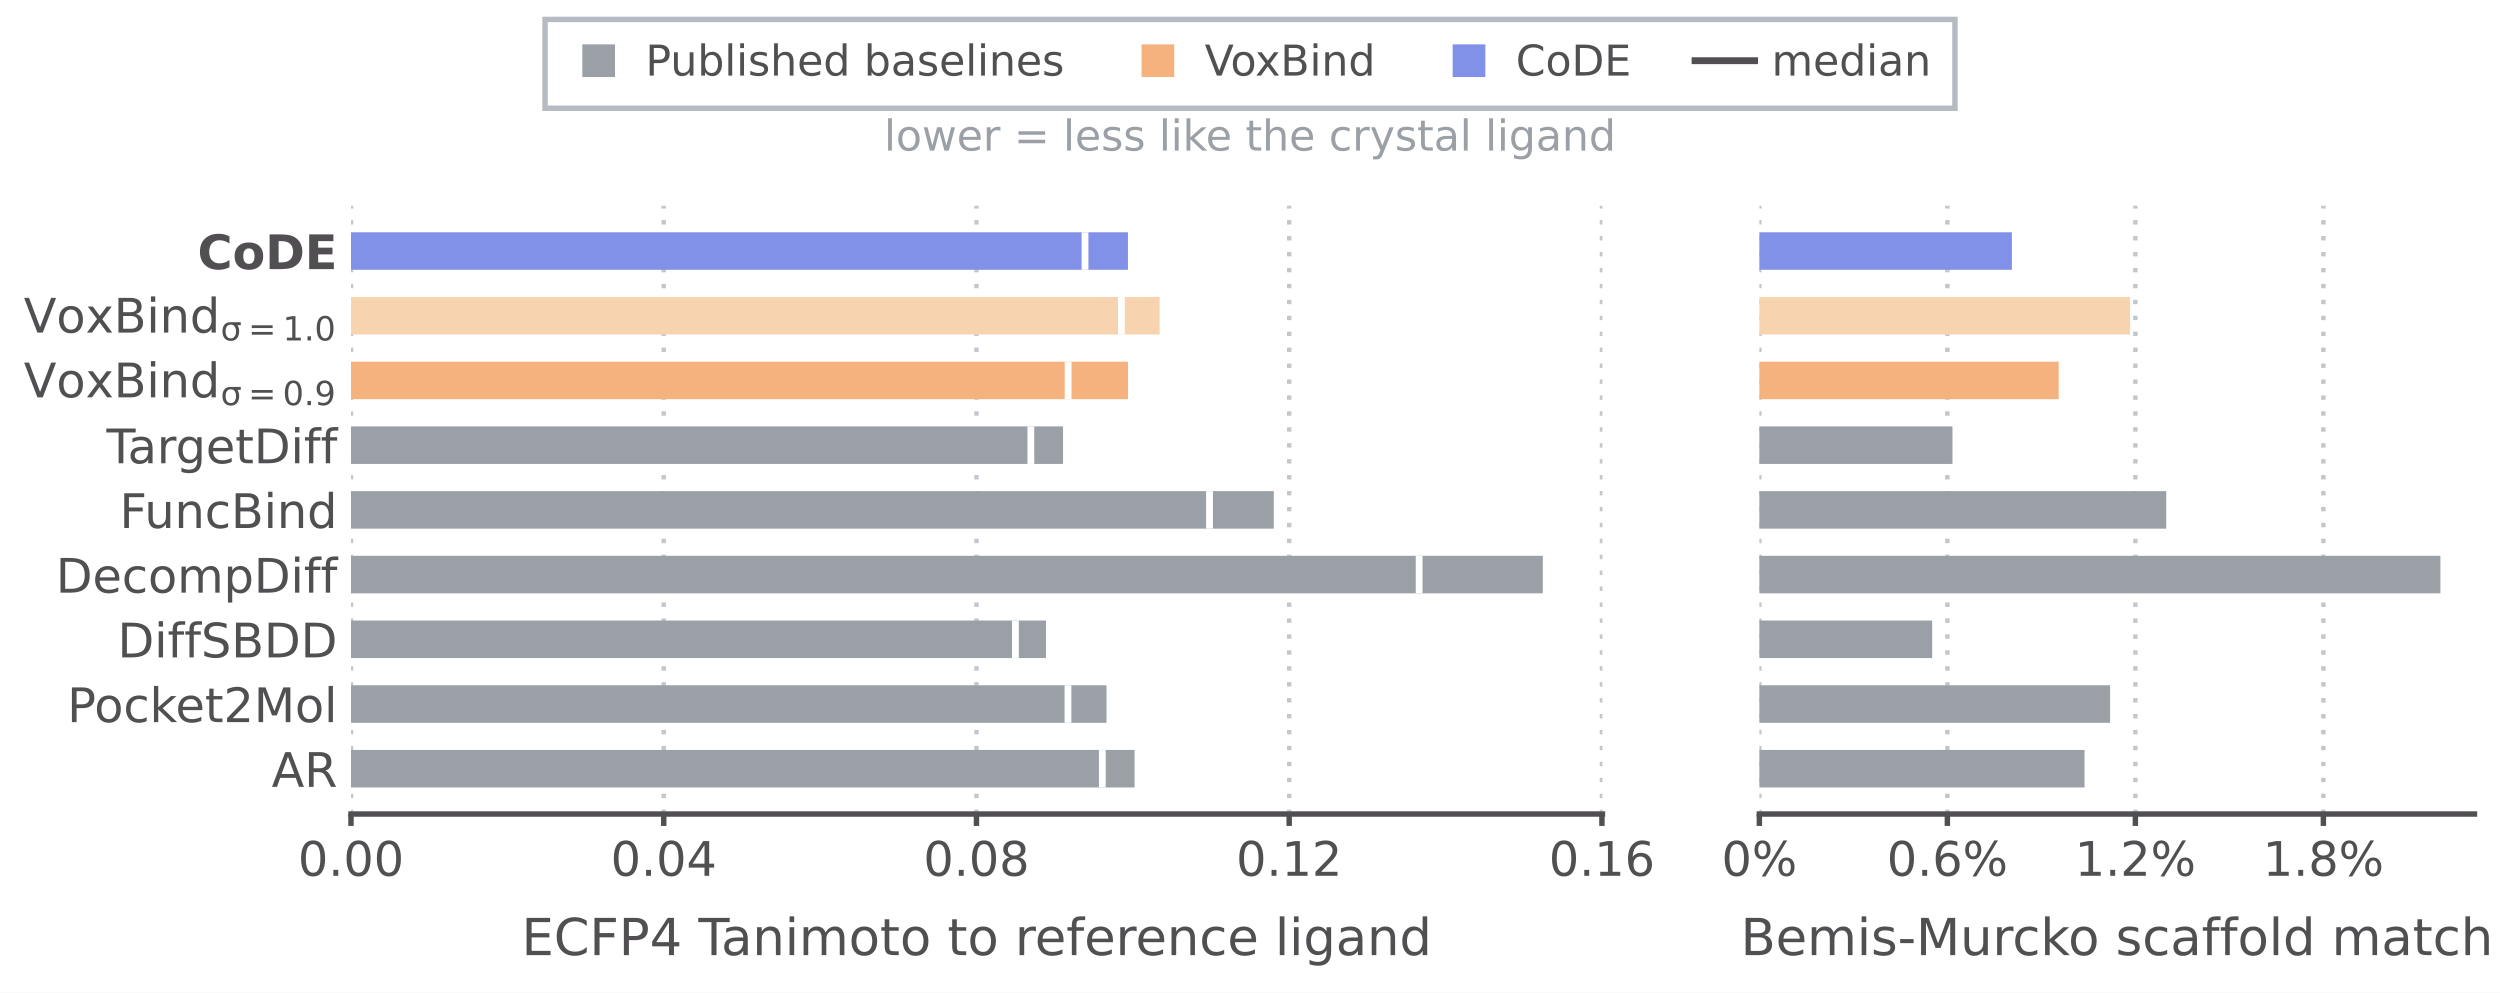
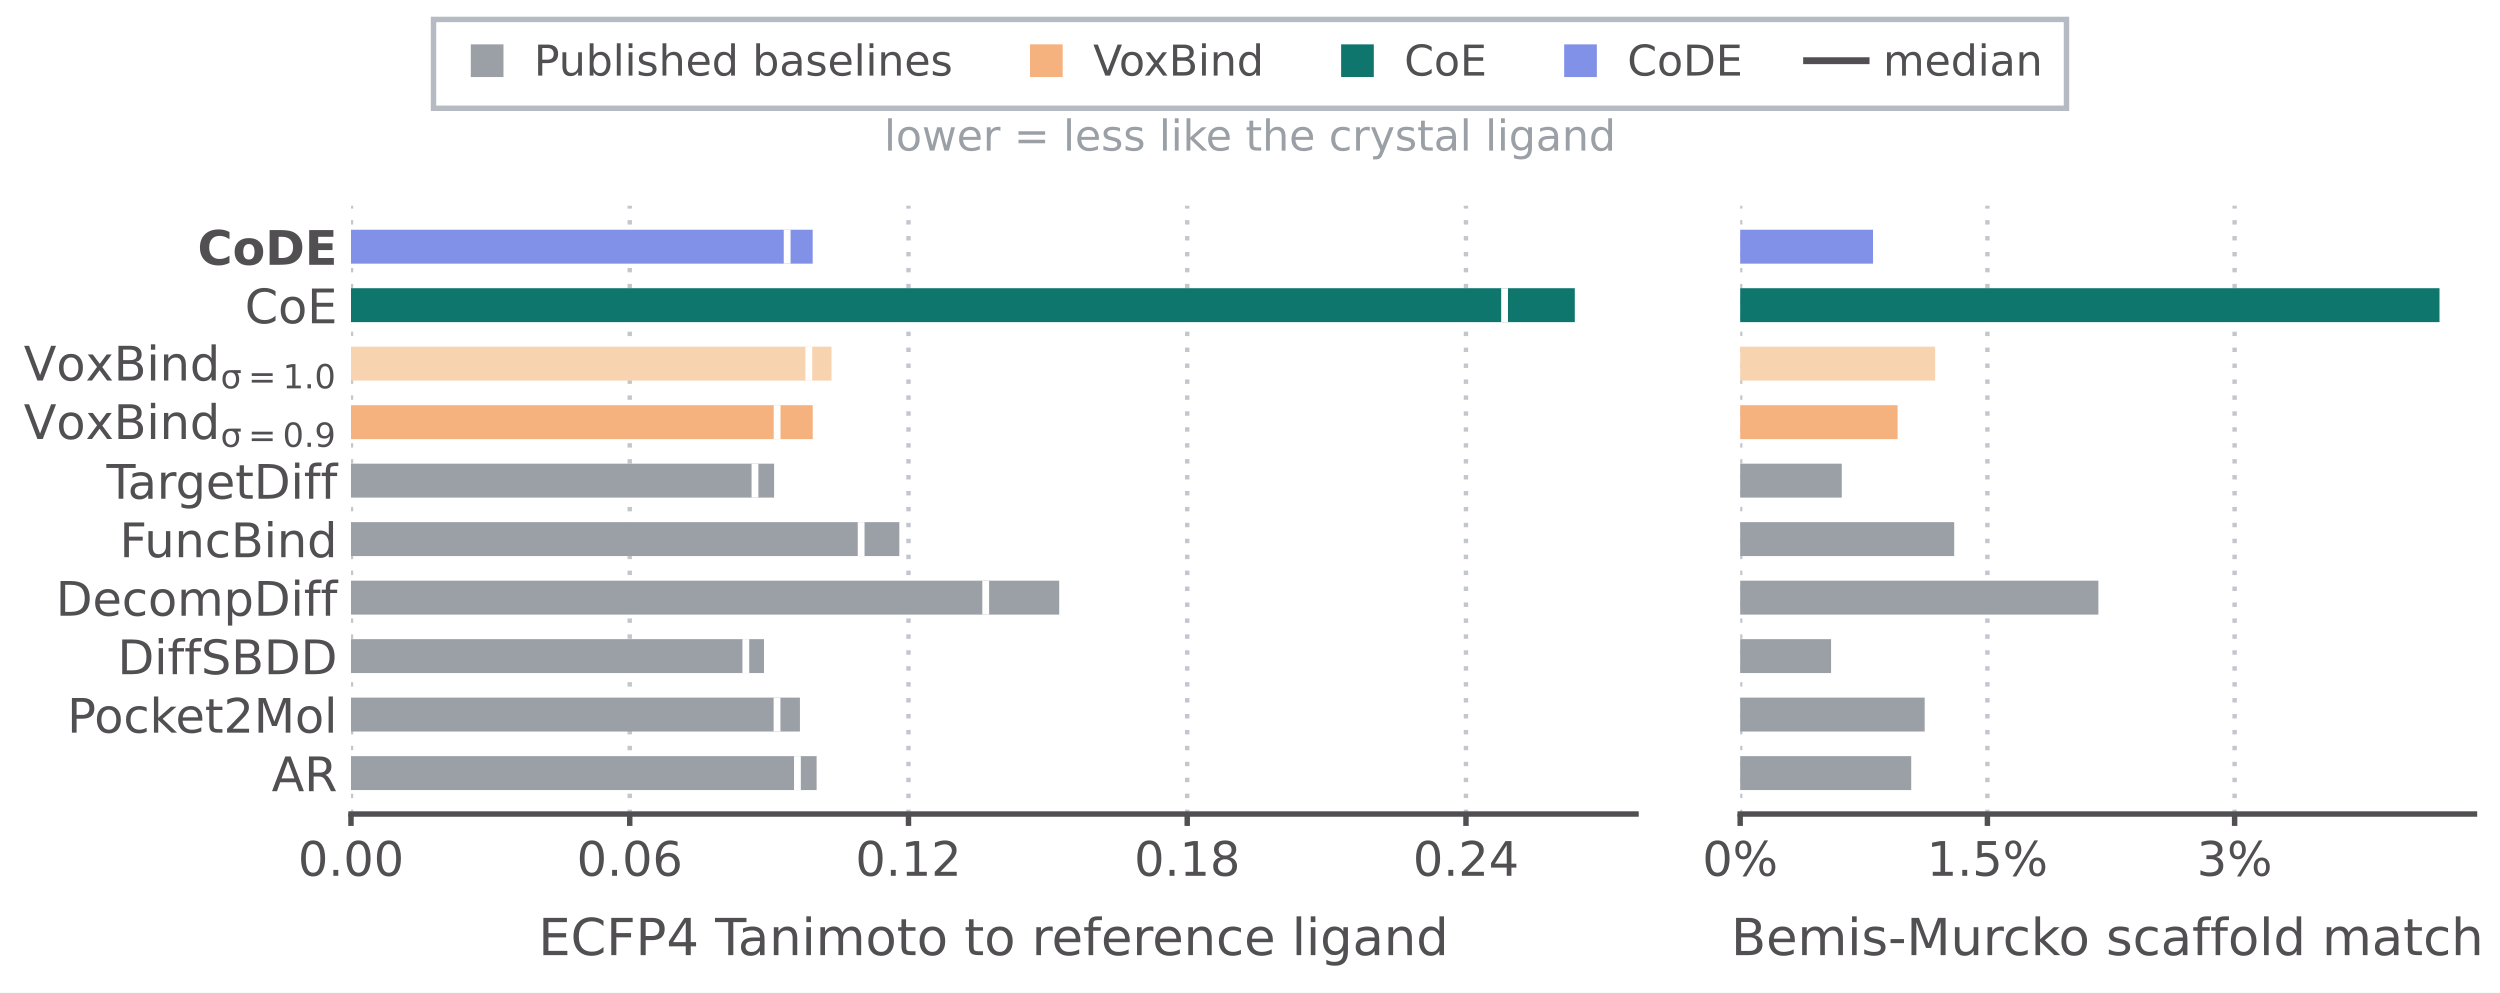
<svg xmlns="http://www.w3.org/2000/svg" xmlns:xlink="http://www.w3.org/1999/xlink" width="734.4pt" height="291.6pt" viewBox="0 0 734.4 291.6" version="1.1">
  <defs>
    <style type="text/css">*{stroke-linejoin: round; stroke-linecap: butt}</style>
  </defs>
  <g id="figure_1">
    <g id="patch_1">
      <path d="M 0 291.6  L 734.4 291.6  L 734.4 0  L 0 0  z " style="fill: #ffffff" />
    </g>
    <g id="axes_1">
      <g id="patch_2">
-         <path d="M 103.108 239.127  L 470.732 239.127  L 470.732 60.436  L 103.108 60.436  z " style="fill: #ffffff" />
+         <path d="M 103.108 239.127  L 480.59 239.127  L 480.59 60.436  L 103.108 60.436  z " style="fill: #ffffff" />
      </g>
      <g id="matplotlib.axis_1">
        <g id="xtick_1">
          <g id="line2d_1">
-             <path d="M 103.108 239.127  L 103.108 60.436  " clip-path="url(#pc99ca5b578)" style="fill: none; stroke-dasharray: 1.3,3.38; stroke-dashoffset: 0; stroke: #c2c6cd; stroke-width: 1.3" />
+             <path d="M 103.108 239.127  L 103.108 60.436  " clip-path="url(#p18d3b8a1fc)" style="fill: none; stroke-dasharray: 1.3,3.38; stroke-dashoffset: 0; stroke: #c2c6cd; stroke-width: 1.3" />
          </g>
          <g id="line2d_2">
            <defs>
-               <path id="m404ed41397" d="M 0 0  L 0 3.5  " style="stroke: #514f52; stroke-width: 1.6" />
+               <path id="m46b74d920b" d="M 0 0  L 0 3.5  " style="stroke: #514f52; stroke-width: 1.6" />
            </defs>
            <g>
-               <use xlink:href="#m404ed41397" x="103.108" y="239.127" style="fill: #514f52; stroke: #514f52; stroke-width: 1.6" />
+               <use xlink:href="#m46b74d920b" x="103.108" y="239.127" style="fill: #514f52; stroke: #514f52; stroke-width: 1.6" />
            </g>
          </g>
          <g id="text_1">
            <text style="font-size: 14px; font-family: 'DejaVu Sans'; text-anchor: middle; fill: #514f52" x="103.108" y="257.265" transform="rotate(-0 103.1083 257.2651)">0.00</text>
          </g>
        </g>
        <g id="xtick_2">
          <g id="line2d_3">
-             <path d="M 194.976 239.127  L 194.976 60.436  " clip-path="url(#pc99ca5b578)" style="fill: none; stroke-dasharray: 1.3,3.38; stroke-dashoffset: 0; stroke: #c2c6cd; stroke-width: 1.3" />
+             <path d="M 184.992 239.127  L 184.992 60.436  " clip-path="url(#p18d3b8a1fc)" style="fill: none; stroke-dasharray: 1.3,3.38; stroke-dashoffset: 0; stroke: #c2c6cd; stroke-width: 1.3" />
          </g>
          <g id="line2d_4">
            <g>
-               <use xlink:href="#m404ed41397" x="194.976" y="239.127" style="fill: #514f52; stroke: #514f52; stroke-width: 1.6" />
+               <use xlink:href="#m46b74d920b" x="184.992" y="239.127" style="fill: #514f52; stroke: #514f52; stroke-width: 1.6" />
            </g>
          </g>
          <g id="text_2">
-             <text style="font-size: 14px; font-family: 'DejaVu Sans'; text-anchor: middle; fill: #514f52" x="194.976" y="257.265" transform="rotate(-0 194.9761 257.2651)">0.04</text>
+             <text style="font-size: 14px; font-family: 'DejaVu Sans'; text-anchor: middle; fill: #514f52" x="184.992" y="257.265" transform="rotate(-0 184.992 257.2651)">0.06</text>
          </g>
        </g>
        <g id="xtick_3">
          <g id="line2d_5">
-             <path d="M 286.844 239.127  L 286.844 60.436  " clip-path="url(#pc99ca5b578)" style="fill: none; stroke-dasharray: 1.3,3.38; stroke-dashoffset: 0; stroke: #c2c6cd; stroke-width: 1.3" />
+             <path d="M 266.876 239.127  L 266.876 60.436  " clip-path="url(#p18d3b8a1fc)" style="fill: none; stroke-dasharray: 1.3,3.38; stroke-dashoffset: 0; stroke: #c2c6cd; stroke-width: 1.3" />
          </g>
          <g id="line2d_6">
            <g>
-               <use xlink:href="#m404ed41397" x="286.844" y="239.127" style="fill: #514f52; stroke: #514f52; stroke-width: 1.6" />
+               <use xlink:href="#m46b74d920b" x="266.876" y="239.127" style="fill: #514f52; stroke: #514f52; stroke-width: 1.6" />
            </g>
          </g>
          <g id="text_3">
-             <text style="font-size: 14px; font-family: 'DejaVu Sans'; text-anchor: middle; fill: #514f52" x="286.844" y="257.265" transform="rotate(-0 286.8439 257.2651)">0.08</text>
+             <text style="font-size: 14px; font-family: 'DejaVu Sans'; text-anchor: middle; fill: #514f52" x="266.876" y="257.265" transform="rotate(-0 266.8756 257.2651)">0.12</text>
          </g>
        </g>
        <g id="xtick_4">
          <g id="line2d_7">
-             <path d="M 378.712 239.127  L 378.712 60.436  " clip-path="url(#pc99ca5b578)" style="fill: none; stroke-dasharray: 1.3,3.38; stroke-dashoffset: 0; stroke: #c2c6cd; stroke-width: 1.3" />
+             <path d="M 348.759 239.127  L 348.759 60.436  " clip-path="url(#p18d3b8a1fc)" style="fill: none; stroke-dasharray: 1.3,3.38; stroke-dashoffset: 0; stroke: #c2c6cd; stroke-width: 1.3" />
          </g>
          <g id="line2d_8">
            <g>
-               <use xlink:href="#m404ed41397" x="378.712" y="239.127" style="fill: #514f52; stroke: #514f52; stroke-width: 1.6" />
+               <use xlink:href="#m46b74d920b" x="348.759" y="239.127" style="fill: #514f52; stroke: #514f52; stroke-width: 1.6" />
            </g>
          </g>
          <g id="text_4">
-             <text style="font-size: 14px; font-family: 'DejaVu Sans'; text-anchor: middle; fill: #514f52" x="378.712" y="257.265" transform="rotate(-0 378.7117 257.2651)">0.12</text>
+             <text style="font-size: 14px; font-family: 'DejaVu Sans'; text-anchor: middle; fill: #514f52" x="348.759" y="257.265" transform="rotate(-0 348.7593 257.2651)">0.18</text>
          </g>
        </g>
        <g id="xtick_5">
          <g id="line2d_9">
-             <path d="M 470.579 239.127  L 470.579 60.436  " clip-path="url(#pc99ca5b578)" style="fill: none; stroke-dasharray: 1.3,3.38; stroke-dashoffset: 0; stroke: #c2c6cd; stroke-width: 1.3" />
+             <path d="M 430.643 239.127  L 430.643 60.436  " clip-path="url(#p18d3b8a1fc)" style="fill: none; stroke-dasharray: 1.3,3.38; stroke-dashoffset: 0; stroke: #c2c6cd; stroke-width: 1.3" />
          </g>
          <g id="line2d_10">
            <g>
-               <use xlink:href="#m404ed41397" x="470.579" y="239.127" style="fill: #514f52; stroke: #514f52; stroke-width: 1.6" />
+               <use xlink:href="#m46b74d920b" x="430.643" y="239.127" style="fill: #514f52; stroke: #514f52; stroke-width: 1.6" />
            </g>
          </g>
          <g id="text_5">
-             <text style="font-size: 14px; font-family: 'DejaVu Sans'; text-anchor: middle; fill: #514f52" x="470.579" y="257.265" transform="rotate(-0 470.5795 257.2651)">0.16</text>
+             <text style="font-size: 14px; font-family: 'DejaVu Sans'; text-anchor: middle; fill: #514f52" x="430.643" y="257.265" transform="rotate(-0 430.643 257.2651)">0.24</text>
          </g>
        </g>
        <g id="text_6">
-           <text style="font-size: 15px; font-family: 'DejaVu Sans'; text-anchor: middle; fill: #514f52" x="286.92" y="280.574" transform="rotate(-0 286.92 280.5743)">ECFP4 Tanimoto to reference ligand</text>
+           <text style="font-size: 15px; font-family: 'DejaVu Sans'; text-anchor: middle; fill: #514f52" x="291.849" y="280.574" transform="rotate(-0 291.8489 280.5743)">ECFP4 Tanimoto to reference ligand</text>
        </g>
      </g>
      <g id="matplotlib.axis_2">
        <g id="ytick_1">
          <g id="line2d_11" />
          <g id="text_7">
-             <text style="font-size: 14px; font-family: 'DejaVu Sans'; text-anchor: end; fill: #514f52" x="99.108" y="231.139" transform="rotate(-0 99.1083 231.1394)">AR</text>
+             <text style="font-size: 14px; font-family: 'DejaVu Sans'; text-anchor: end; fill: #514f52" x="99.108" y="232.419" transform="rotate(-0 99.1083 232.4189)">AR</text>
          </g>
        </g>
        <g id="ytick_2">
          <g id="line2d_12" />
          <g id="text_8">
-             <text style="font-size: 14px; font-family: 'DejaVu Sans'; text-anchor: end; fill: #514f52" x="99.108" y="212.13" transform="rotate(-0 99.1083 212.1296)">Pocket2Mol</text>
+             <text style="font-size: 14px; font-family: 'DejaVu Sans'; text-anchor: end; fill: #514f52" x="99.108" y="215.237" transform="rotate(-0 99.1083 215.237)">Pocket2Mol</text>
          </g>
        </g>
        <g id="ytick_3">
          <g id="line2d_13" />
          <g id="text_9">
-             <text style="font-size: 14px; font-family: 'DejaVu Sans'; text-anchor: end; fill: #514f52" x="99.108" y="193.12" transform="rotate(-0 99.1083 193.1199)">DiffSBDD</text>
+             <text style="font-size: 14px; font-family: 'DejaVu Sans'; text-anchor: end; fill: #514f52" x="99.108" y="198.055" transform="rotate(-0 99.1083 198.0551)">DiffSBDD</text>
          </g>
        </g>
        <g id="ytick_4">
          <g id="line2d_14" />
          <g id="text_10">
-             <text style="font-size: 14px; font-family: 'DejaVu Sans'; text-anchor: end; fill: #514f52" x="99.108" y="174.11" transform="rotate(-0 99.1083 174.1101)">DecompDiff</text>
+             <text style="font-size: 14px; font-family: 'DejaVu Sans'; text-anchor: end; fill: #514f52" x="99.108" y="180.873" transform="rotate(-0 99.1083 180.8732)">DecompDiff</text>
          </g>
        </g>
        <g id="ytick_5">
          <g id="line2d_15" />
          <g id="text_11">
-             <text style="font-size: 14px; font-family: 'DejaVu Sans'; text-anchor: end; fill: #514f52" x="99.108" y="155.1" transform="rotate(-0 99.1083 155.1004)">FuncBind</text>
+             <text style="font-size: 14px; font-family: 'DejaVu Sans'; text-anchor: end; fill: #514f52" x="99.108" y="163.691" transform="rotate(-0 99.1083 163.6913)">FuncBind</text>
          </g>
        </g>
        <g id="ytick_6">
          <g id="line2d_16" />
          <g id="text_12">
-             <text style="font-size: 14px; font-family: 'DejaVu Sans'; text-anchor: end; fill: #514f52" x="99.108" y="136.091" transform="rotate(-0 99.1083 136.0906)">TargetDiff</text>
+             <text style="font-size: 14px; font-family: 'DejaVu Sans'; text-anchor: end; fill: #514f52" x="99.108" y="146.509" transform="rotate(-0 99.1083 146.5094)">TargetDiff</text>
          </g>
        </g>
        <g id="ytick_7">
          <g id="line2d_17" />
          <g id="text_13">
-             <g style="fill: #514f52" transform="translate(6.988298 117.0809)">
+             <g style="fill: #514f52" transform="translate(6.988298 129.3275)">
              <text>
                <tspan x="0" y="-0.359" style="font-size: 14px; font-family: 'DejaVu Sans'; fill: #514f52">V</tspan>
                <tspan x="9.577" y="-0.359" style="font-size: 14px; font-family: 'DejaVu Sans'; fill: #514f52">o</tspan>
                <tspan x="18.143" y="-0.359" style="font-size: 14px; font-family: 'DejaVu Sans'; fill: #514f52">x</tspan>
                <tspan x="26.428" y="-0.359" style="font-size: 14px; font-family: 'DejaVu Sans'; fill: #514f52">B</tspan>
                <tspan x="36.032" y="-0.359" style="font-size: 14px; font-family: 'DejaVu Sans'; fill: #514f52">i</tspan>
                <tspan x="39.922" y="-0.359" style="font-size: 14px; font-family: 'DejaVu Sans'; fill: #514f52">n</tspan>
                <tspan x="48.795" y="-0.359" style="font-size: 14px; font-family: 'DejaVu Sans'; fill: #514f52">d</tspan>
                <tspan x="57.816" y="1.938" style="font-size: 9.8px; font-family: 'DejaVu Sans'; fill: #514f52">σ</tspan>
                <tspan x="65.936" y="1.938" style="font-size: 9.8px; font-family: 'DejaVu Sans'; fill: #514f52">=</tspan>
                <tspan x="76.057" y="1.938" style="font-size: 9.8px; font-family: 'DejaVu Sans'; fill: #514f52">0</tspan>
                <tspan x="82.292" y="1.938" style="font-size: 9.8px; font-family: 'DejaVu Sans'; fill: #514f52">.</tspan>
                <tspan x="85.407" y="1.938" style="font-size: 9.8px; font-family: 'DejaVu Sans'; fill: #514f52">9</tspan>
              </text>
            </g>
          </g>
        </g>
        <g id="ytick_8">
          <g id="line2d_18" />
          <g id="text_14">
-             <g style="fill: #514f52" transform="translate(6.988298 98.07112)">
+             <g style="fill: #514f52" transform="translate(6.988298 112.1456)">
              <text>
                <tspan x="0" y="-0.359" style="font-size: 14px; font-family: 'DejaVu Sans'; fill: #514f52">V</tspan>
                <tspan x="9.577" y="-0.359" style="font-size: 14px; font-family: 'DejaVu Sans'; fill: #514f52">o</tspan>
                <tspan x="18.143" y="-0.359" style="font-size: 14px; font-family: 'DejaVu Sans'; fill: #514f52">x</tspan>
                <tspan x="26.428" y="-0.359" style="font-size: 14px; font-family: 'DejaVu Sans'; fill: #514f52">B</tspan>
                <tspan x="36.032" y="-0.359" style="font-size: 14px; font-family: 'DejaVu Sans'; fill: #514f52">i</tspan>
                <tspan x="39.922" y="-0.359" style="font-size: 14px; font-family: 'DejaVu Sans'; fill: #514f52">n</tspan>
                <tspan x="48.795" y="-0.359" style="font-size: 14px; font-family: 'DejaVu Sans'; fill: #514f52">d</tspan>
                <tspan x="57.816" y="1.938" style="font-size: 9.8px; font-family: 'DejaVu Sans'; fill: #514f52">σ</tspan>
                <tspan x="65.936" y="1.938" style="font-size: 9.8px; font-family: 'DejaVu Sans'; fill: #514f52">=</tspan>
                <tspan x="76.057" y="1.938" style="font-size: 9.8px; font-family: 'DejaVu Sans'; fill: #514f52">1</tspan>
                <tspan x="82.292" y="1.938" style="font-size: 9.8px; font-family: 'DejaVu Sans'; fill: #514f52">.</tspan>
                <tspan x="85.407" y="1.938" style="font-size: 9.8px; font-family: 'DejaVu Sans'; fill: #514f52">0</tspan>
              </text>
            </g>
          </g>
        </g>
        <g id="ytick_9">
          <g id="line2d_19" />
          <g id="text_15">
-             <text style="font-weight: 700; font-size: 14px; font-family: 'DejaVu Sans'; text-anchor: end; fill: #514f52" x="99.108" y="79.061" transform="rotate(-0 99.1083 79.06137)">CoDE</text>
+             <text style="font-size: 14px; font-family: 'DejaVu Sans'; text-anchor: end; fill: #514f52" x="99.108" y="94.964" transform="rotate(-0 99.1083 94.96375)">CoE</text>
+           </g>
+         </g>
+         <g id="ytick_10">
+           <g id="line2d_20" />
+           <g id="text_16">
+             <text style="font-weight: 700; font-size: 14px; font-family: 'DejaVu Sans'; text-anchor: end; fill: #514f52" x="99.108" y="77.782" transform="rotate(-0 99.1083 77.78186)">CoDE</text>
          </g>
        </g>
      </g>
      <g id="patch_3">
-         <path d="M 103.108 231.333  L 333.295 231.333  L 333.295 220.308  L 103.108 220.308  z " clip-path="url(#pc99ca5b578)" style="fill: #9aa0a6" />
+         <path d="M 103.108 232.083  L 239.889 232.083  L 239.889 222.117  L 103.108 222.117  z " clip-path="url(#p18d3b8a1fc)" style="fill: #9aa0a6" />
      </g>
      <g id="patch_4">
-         <path d="M 103.108 212.324  L 325.042 212.324  L 325.042 201.298  L 103.108 201.298  z " clip-path="url(#pc99ca5b578)" style="fill: #9aa0a6" />
+         <path d="M 103.108 214.901  L 234.985 214.901  L 234.985 204.935  L 103.108 204.935  z " clip-path="url(#p18d3b8a1fc)" style="fill: #9aa0a6" />
      </g>
      <g id="patch_5">
-         <path d="M 103.108 193.314  L 307.269 193.314  L 307.269 182.288  L 103.108 182.288  z " clip-path="url(#pc99ca5b578)" style="fill: #9aa0a6" />
+         <path d="M 103.108 197.719  L 224.423 197.719  L 224.423 187.753  L 103.108 187.753  z " clip-path="url(#p18d3b8a1fc)" style="fill: #9aa0a6" />
      </g>
      <g id="patch_6">
-         <path d="M 103.108 174.304  L 453.226 174.304  L 453.226 163.278  L 103.108 163.278  z " clip-path="url(#pc99ca5b578)" style="fill: #9aa0a6" />
+         <path d="M 103.108 180.537  L 311.153 180.537  L 311.153 170.572  L 103.108 170.572  z " clip-path="url(#p18d3b8a1fc)" style="fill: #9aa0a6" />
      </g>
      <g id="patch_7">
-         <path d="M 103.108 155.294  L 374.188 155.294  L 374.188 144.269  L 103.108 144.269  z " clip-path="url(#pc99ca5b578)" style="fill: #9aa0a6" />
+         <path d="M 103.108 163.355  L 264.188 163.355  L 264.188 153.39  L 103.108 153.39  z " clip-path="url(#p18d3b8a1fc)" style="fill: #9aa0a6" />
      </g>
      <g id="patch_8">
-         <path d="M 103.108 136.285  L 312.279 136.285  L 312.279 125.259  L 103.108 125.259  z " clip-path="url(#pc99ca5b578)" style="fill: #9aa0a6" />
+         <path d="M 103.108 146.173  L 227.401 146.173  L 227.401 136.208  L 103.108 136.208  z " clip-path="url(#p18d3b8a1fc)" style="fill: #9aa0a6" />
      </g>
      <g id="patch_9">
-         <path d="M 103.108 117.275  L 331.371 117.275  L 331.371 106.249  L 103.108 106.249  z " clip-path="url(#pc99ca5b578)" style="fill: #f5b27e" />
+         <path d="M 103.108 128.991  L 238.745 128.991  L 238.745 119.026  L 103.108 119.026  z " clip-path="url(#p18d3b8a1fc)" style="fill: #f5b27e" />
      </g>
      <g id="patch_10">
-         <path d="M 103.108 98.265  L 340.654 98.265  L 340.654 87.239  L 103.108 87.239  z " clip-path="url(#pc99ca5b578)" style="fill: #f8d3b0" />
+         <path d="M 103.108 111.809  L 244.261 111.809  L 244.261 101.844  L 103.108 101.844  z " clip-path="url(#p18d3b8a1fc)" style="fill: #f8d3b0" />
      </g>
      <g id="patch_11">
-         <path d="M 103.108 79.255  L 331.352 79.255  L 331.352 68.23  L 103.108 68.23  z " clip-path="url(#pc99ca5b578)" style="fill: #8291e8" />
+         <path d="M 103.108 94.628  L 462.614 94.628  L 462.614 84.662  L 103.108 84.662  z " clip-path="url(#p18d3b8a1fc)" style="fill: #0f766e" />
      </g>
      <g id="patch_12">
-         <path d="M 103.108 239.127  L 470.732 239.127  " style="fill: none; stroke: #514f52; stroke-width: 1.6; stroke-linejoin: miter; stroke-linecap: square" />
-       </g>
-       <g id="line2d_20">
-         <path d="M 323.813 231.333  L 323.813 220.308  " clip-path="url(#pc99ca5b578)" style="fill: none; stroke: #ffffff; stroke-width: 2" />
+         <path d="M 103.108 77.446  L 238.734 77.446  L 238.734 67.48  L 103.108 67.48  z " clip-path="url(#p18d3b8a1fc)" style="fill: #8291e8" />
+       </g>
+       <g id="patch_13">
+         <path d="M 103.108 239.127  L 480.59 239.127  " style="fill: none; stroke: #514f52; stroke-width: 1.6; stroke-linejoin: miter; stroke-linecap: square" />
      </g>
      <g id="line2d_21">
-         <path d="M 313.721 212.324  L 313.721 201.298  " clip-path="url(#pc99ca5b578)" style="fill: none; stroke: #ffffff; stroke-width: 2" />
+         <path d="M 234.254 232.083  L 234.254 222.117  " clip-path="url(#p18d3b8a1fc)" style="fill: none; stroke: #ffffff; stroke-width: 2" />
      </g>
      <g id="line2d_22">
-         <path d="M 298.295 193.314  L 298.295 182.288  " clip-path="url(#pc99ca5b578)" style="fill: none; stroke: #ffffff; stroke-width: 2" />
+         <path d="M 228.258 214.901  L 228.258 204.935  " clip-path="url(#p18d3b8a1fc)" style="fill: none; stroke: #ffffff; stroke-width: 2" />
      </g>
      <g id="line2d_23">
-         <path d="M 416.889 174.304  L 416.889 163.278  " clip-path="url(#pc99ca5b578)" style="fill: none; stroke: #ffffff; stroke-width: 2" />
+         <path d="M 219.091 197.719  L 219.091 187.753  " clip-path="url(#p18d3b8a1fc)" style="fill: none; stroke: #ffffff; stroke-width: 2" />
      </g>
      <g id="line2d_24">
-         <path d="M 355.312 155.294  L 355.312 144.269  " clip-path="url(#pc99ca5b578)" style="fill: none; stroke: #ffffff; stroke-width: 2" />
+         <path d="M 289.561 180.537  L 289.561 170.572  " clip-path="url(#p18d3b8a1fc)" style="fill: none; stroke: #ffffff; stroke-width: 2" />
      </g>
      <g id="line2d_25">
-         <path d="M 302.823 136.285  L 302.823 125.259  " clip-path="url(#pc99ca5b578)" style="fill: none; stroke: #ffffff; stroke-width: 2" />
+         <path d="M 252.971 163.355  L 252.971 153.39  " clip-path="url(#p18d3b8a1fc)" style="fill: none; stroke: #ffffff; stroke-width: 2" />
      </g>
      <g id="line2d_26">
-         <path d="M 313.769 117.275  L 313.769 106.249  " clip-path="url(#pc99ca5b578)" style="fill: none; stroke: #ffffff; stroke-width: 2" />
+         <path d="M 221.782 146.173  L 221.782 136.208  " clip-path="url(#p18d3b8a1fc)" style="fill: none; stroke: #ffffff; stroke-width: 2" />
      </g>
      <g id="line2d_27">
-         <path d="M 329.428 98.265  L 329.428 87.239  " clip-path="url(#pc99ca5b578)" style="fill: none; stroke: #ffffff; stroke-width: 2" />
+         <path d="M 228.286 128.991  L 228.286 119.026  " clip-path="url(#p18d3b8a1fc)" style="fill: none; stroke: #ffffff; stroke-width: 2" />
      </g>
      <g id="line2d_28">
-         <path d="M 318.734 79.255  L 318.734 68.23  " clip-path="url(#pc99ca5b578)" style="fill: none; stroke: #ffffff; stroke-width: 2" />
+         <path d="M 237.591 111.809  L 237.591 101.844  " clip-path="url(#p18d3b8a1fc)" style="fill: none; stroke: #ffffff; stroke-width: 2" />
+       </g>
+       <g id="line2d_29">
+         <path d="M 441.987 94.628  L 441.987 84.662  " clip-path="url(#p18d3b8a1fc)" style="fill: none; stroke: #ffffff; stroke-width: 2" />
+       </g>
+       <g id="line2d_30">
+         <path d="M 231.236 77.446  L 231.236 67.48  " clip-path="url(#p18d3b8a1fc)" style="fill: none; stroke: #ffffff; stroke-width: 2" />
      </g>
    </g>
    <g id="axes_2">
-       <g id="patch_13">
-         <path d="M 516.829 239.127  L 726.9 239.127  L 726.9 60.436  L 516.829 60.436  z " style="fill: #ffffff" />
+       <g id="patch_14">
+         <path d="M 511.196 239.127  L 726.9 239.127  L 726.9 60.436  L 511.196 60.436  z " style="fill: #ffffff" />
      </g>
      <g id="matplotlib.axis_3">
        <g id="xtick_6">
-           <g id="line2d_29">
-             <path d="M 516.829 239.127  L 516.829 60.436  " clip-path="url(#p57f111ff94)" style="fill: none; stroke-dasharray: 1.3,3.38; stroke-dashoffset: 0; stroke: #c2c6cd; stroke-width: 1.3" />
-           </g>
-           <g id="line2d_30">
-             <g>
-               <use xlink:href="#m404ed41397" x="516.829" y="239.127" style="fill: #514f52; stroke: #514f52; stroke-width: 1.6" />
-             </g>
-           </g>
-           <g id="text_16">
-             <text style="font-size: 14px; font-family: 'DejaVu Sans'; text-anchor: middle; fill: #514f52" x="516.829" y="257.265" transform="rotate(-0 516.8294 257.2651)">0%</text>
+           <g id="line2d_31">
+             <path d="M 511.196 239.127  L 511.196 60.436  " clip-path="url(#pb609645b1a)" style="fill: none; stroke-dasharray: 1.3,3.38; stroke-dashoffset: 0; stroke: #c2c6cd; stroke-width: 1.3" />
+           </g>
+           <g id="line2d_32">
+             <g>
+               <use xlink:href="#m46b74d920b" x="511.196" y="239.127" style="fill: #514f52; stroke: #514f52; stroke-width: 1.6" />
+             </g>
+           </g>
+           <g id="text_17">
+             <text style="font-size: 14px; font-family: 'DejaVu Sans'; text-anchor: middle; fill: #514f52" x="511.196" y="257.265" transform="rotate(-0 511.1964 257.2651)">0%</text>
          </g>
        </g>
        <g id="xtick_7">
-           <g id="line2d_31">
-             <path d="M 572.059 239.127  L 572.059 60.436  " clip-path="url(#p57f111ff94)" style="fill: none; stroke-dasharray: 1.3,3.38; stroke-dashoffset: 0; stroke: #c2c6cd; stroke-width: 1.3" />
-           </g>
-           <g id="line2d_32">
-             <g>
-               <use xlink:href="#m404ed41397" x="572.059" y="239.127" style="fill: #514f52; stroke: #514f52; stroke-width: 1.6" />
-             </g>
-           </g>
-           <g id="text_17">
-             <text style="font-size: 14px; font-family: 'DejaVu Sans'; text-anchor: middle; fill: #514f52" x="572.059" y="257.265" transform="rotate(-0 572.0586 257.2651)">0.6%</text>
+           <g id="line2d_33">
+             <path d="M 583.819 239.127  L 583.819 60.436  " clip-path="url(#pb609645b1a)" style="fill: none; stroke-dasharray: 1.3,3.38; stroke-dashoffset: 0; stroke: #c2c6cd; stroke-width: 1.3" />
+           </g>
+           <g id="line2d_34">
+             <g>
+               <use xlink:href="#m46b74d920b" x="583.819" y="239.127" style="fill: #514f52; stroke: #514f52; stroke-width: 1.6" />
+             </g>
+           </g>
+           <g id="text_18">
+             <text style="font-size: 14px; font-family: 'DejaVu Sans'; text-anchor: middle; fill: #514f52" x="583.819" y="257.265" transform="rotate(-0 583.8188 257.2651)">1.5%</text>
          </g>
        </g>
        <g id="xtick_8">
-           <g id="line2d_33">
-             <path d="M 627.288 239.127  L 627.288 60.436  " clip-path="url(#p57f111ff94)" style="fill: none; stroke-dasharray: 1.3,3.38; stroke-dashoffset: 0; stroke: #c2c6cd; stroke-width: 1.3" />
-           </g>
-           <g id="line2d_34">
-             <g>
-               <use xlink:href="#m404ed41397" x="627.288" y="239.127" style="fill: #514f52; stroke: #514f52; stroke-width: 1.6" />
-             </g>
-           </g>
-           <g id="text_18">
-             <text style="font-size: 14px; font-family: 'DejaVu Sans'; text-anchor: middle; fill: #514f52" x="627.288" y="257.265" transform="rotate(-0 627.2877 257.2651)">1.2%</text>
-           </g>
-         </g>
-         <g id="xtick_9">
          <g id="line2d_35">
-             <path d="M 682.517 239.127  L 682.517 60.436  " clip-path="url(#p57f111ff94)" style="fill: none; stroke-dasharray: 1.3,3.38; stroke-dashoffset: 0; stroke: #c2c6cd; stroke-width: 1.3" />
+             <path d="M 656.441 239.127  L 656.441 60.436  " clip-path="url(#pb609645b1a)" style="fill: none; stroke-dasharray: 1.3,3.38; stroke-dashoffset: 0; stroke: #c2c6cd; stroke-width: 1.3" />
          </g>
          <g id="line2d_36">
            <g>
-               <use xlink:href="#m404ed41397" x="682.517" y="239.127" style="fill: #514f52; stroke: #514f52; stroke-width: 1.6" />
+               <use xlink:href="#m46b74d920b" x="656.441" y="239.127" style="fill: #514f52; stroke: #514f52; stroke-width: 1.6" />
            </g>
          </g>
          <g id="text_19">
-             <text style="font-size: 14px; font-family: 'DejaVu Sans'; text-anchor: middle; fill: #514f52" x="682.517" y="257.265" transform="rotate(-0 682.5169 257.2651)">1.8%</text>
+             <text style="font-size: 14px; font-family: 'DejaVu Sans'; text-anchor: middle; fill: #514f52" x="656.441" y="257.265" transform="rotate(-0 656.4411 257.2651)">3%</text>
          </g>
        </g>
        <g id="text_20">
-           <text style="font-size: 15px; font-family: 'DejaVu Sans'; text-anchor: middle; fill: #514f52" x="621.865" y="280.574" transform="rotate(-0 621.8647 280.5743)">Bemis-Murcko scaffold match</text>
+           <text style="font-size: 15px; font-family: 'DejaVu Sans'; text-anchor: middle; fill: #514f52" x="619.048" y="280.574" transform="rotate(-0 619.0482 280.5743)">Bemis-Murcko scaffold match</text>
        </g>
      </g>
      <g id="matplotlib.axis_4">
-         <g id="ytick_10">
+         <g id="ytick_11">
          <g id="line2d_37" />
        </g>
-         <g id="ytick_11">
+         <g id="ytick_12">
          <g id="line2d_38" />
        </g>
-         <g id="ytick_12">
+         <g id="ytick_13">
          <g id="line2d_39" />
        </g>
-         <g id="ytick_13">
+         <g id="ytick_14">
          <g id="line2d_40" />
        </g>
-         <g id="ytick_14">
+         <g id="ytick_15">
          <g id="line2d_41" />
        </g>
-         <g id="ytick_15">
+         <g id="ytick_16">
          <g id="line2d_42" />
        </g>
-         <g id="ytick_16">
+         <g id="ytick_17">
          <g id="line2d_43" />
        </g>
-         <g id="ytick_17">
+         <g id="ytick_18">
          <g id="line2d_44" />
        </g>
-         <g id="ytick_18">
+         <g id="ytick_19">
          <g id="line2d_45" />
        </g>
-       </g>
-       <g id="patch_14">
-         <path d="M 516.829 231.333  L 612.35 231.333  L 612.35 220.308  L 516.829 220.308  z " clip-path="url(#p57f111ff94)" style="fill: #9aa0a6" />
+         <g id="ytick_20">
+           <g id="line2d_46" />
+         </g>
      </g>
      <g id="patch_15">
-         <path d="M 516.829 212.324  L 619.869 212.324  L 619.869 201.298  L 516.829 201.298  z " clip-path="url(#p57f111ff94)" style="fill: #9aa0a6" />
+         <path d="M 511.196 232.083  L 561.437 232.083  L 561.437 222.117  L 511.196 222.117  z " clip-path="url(#pb609645b1a)" style="fill: #9aa0a6" />
      </g>
      <g id="patch_16">
-         <path d="M 516.829 193.314  L 567.592 193.314  L 567.592 182.288  L 516.829 182.288  z " clip-path="url(#p57f111ff94)" style="fill: #9aa0a6" />
+         <path d="M 511.196 214.901  L 565.392 214.901  L 565.392 204.935  L 511.196 204.935  z " clip-path="url(#pb609645b1a)" style="fill: #9aa0a6" />
      </g>
      <g id="patch_17">
-         <path d="M 516.829 174.304  L 716.897 174.304  L 716.897 163.278  L 516.829 163.278  z " clip-path="url(#p57f111ff94)" style="fill: #9aa0a6" />
+         <path d="M 511.196 197.719  L 537.896 197.719  L 537.896 187.753  L 511.196 187.753  z " clip-path="url(#pb609645b1a)" style="fill: #9aa0a6" />
      </g>
      <g id="patch_18">
-         <path d="M 516.829 155.294  L 636.355 155.294  L 636.355 144.269  L 516.829 144.269  z " clip-path="url(#p57f111ff94)" style="fill: #9aa0a6" />
+         <path d="M 511.196 180.537  L 616.426 180.537  L 616.426 170.572  L 511.196 170.572  z " clip-path="url(#pb609645b1a)" style="fill: #9aa0a6" />
      </g>
      <g id="patch_19">
-         <path d="M 516.829 136.285  L 573.56 136.285  L 573.56 125.259  L 516.829 125.259  z " clip-path="url(#p57f111ff94)" style="fill: #9aa0a6" />
+         <path d="M 511.196 163.355  L 574.064 163.355  L 574.064 153.39  L 511.196 153.39  z " clip-path="url(#pb609645b1a)" style="fill: #9aa0a6" />
      </g>
      <g id="patch_20">
-         <path d="M 516.829 117.275  L 604.756 117.275  L 604.756 106.249  L 516.829 106.249  z " clip-path="url(#p57f111ff94)" style="fill: #f5b27e" />
+         <path d="M 511.196 146.173  L 541.035 146.173  L 541.035 136.208  L 511.196 136.208  z " clip-path="url(#pb609645b1a)" style="fill: #9aa0a6" />
      </g>
      <g id="patch_21">
-         <path d="M 516.829 98.265  L 625.727 98.265  L 625.727 87.239  L 516.829 87.239  z " clip-path="url(#p57f111ff94)" style="fill: #f8d3b0" />
+         <path d="M 511.196 128.991  L 557.443 128.991  L 557.443 119.026  L 511.196 119.026  z " clip-path="url(#pb609645b1a)" style="fill: #f5b27e" />
      </g>
      <g id="patch_22">
-         <path d="M 516.829 79.255  L 591.018 79.255  L 591.018 68.23  L 516.829 68.23  z " clip-path="url(#p57f111ff94)" style="fill: #8291e8" />
+         <path d="M 511.196 111.809  L 568.473 111.809  L 568.473 101.844  L 511.196 101.844  z " clip-path="url(#pb609645b1a)" style="fill: #f8d3b0" />
      </g>
      <g id="patch_23">
-         <path d="M 516.829 239.127  L 726.9 239.127  " style="fill: none; stroke: #514f52; stroke-width: 1.6; stroke-linejoin: miter; stroke-linecap: square" />
+         <path d="M 511.196 94.628  L 716.628 94.628  L 716.628 84.662  L 511.196 84.662  z " clip-path="url(#pb609645b1a)" style="fill: #0f766e" />
+       </g>
+       <g id="patch_24">
+         <path d="M 511.196 77.446  L 550.217 77.446  L 550.217 67.48  L 511.196 67.48  z " clip-path="url(#pb609645b1a)" style="fill: #8291e8" />
+       </g>
+       <g id="patch_25">
+         <path d="M 511.196 239.127  L 726.9 239.127  " style="fill: none; stroke: #514f52; stroke-width: 1.6; stroke-linejoin: miter; stroke-linecap: square" />
      </g>
    </g>
    <g id="text_21">
      <text style="font-size: 12.5px; font-family: 'DejaVu Sans'; text-anchor: middle; fill: #9aa0a6" x="367.2" y="44.237" transform="rotate(-0 367.2 44.23667)">lower = less like the crystal ligand</text>
    </g>
    <g id="legend_1">
-       <g id="patch_24">
-         <path d="M 160.112 31.806  L 574.288 31.806  L 574.288 5.708  L 160.112 5.708  z " style="fill: #ffffff; stroke: #b6bbc3; stroke-width: 1.6; stroke-linejoin: miter" />
-       </g>
-       <g id="line2d_46">
+       <g id="patch_26">
+         <path d="M 127.349 31.806  L 607.051 31.806  L 607.051 5.708  L 127.349 5.708  z " style="fill: #ffffff; stroke: #b6bbc3; stroke-width: 1.6; stroke-linejoin: miter" />
+       </g>
+       <g id="line2d_47">
        <defs>
-           <path id="m76ac18d84d" d="M -4.8 4.8  L 4.8 4.8  L 4.8 -4.8  L -4.8 -4.8  z " />
+           <path id="mcbd34cc40e" d="M -4.8 4.8  L 4.8 4.8  L 4.8 -4.8  L -4.8 -4.8  z " />
        </defs>
        <g>
-           <use xlink:href="#m76ac18d84d" x="175.862" y="17.831" style="fill: #9aa0a6" />
+           <use xlink:href="#mcbd34cc40e" x="143.099" y="17.831" style="fill: #9aa0a6" />
        </g>
      </g>
      <g id="text_22">
-         <text style="font-size: 12.5px; font-family: 'DejaVu Sans'; text-anchor: start; fill: #514f52" x="189.612" y="22.206" transform="rotate(-0 189.6121 22.20605)">Published baselines</text>
-       </g>
-       <g id="line2d_47">
+         <text style="font-size: 12.5px; font-family: 'DejaVu Sans'; text-anchor: start; fill: #514f52" x="156.849" y="22.206" transform="rotate(-0 156.8494 22.20605)">Published baselines</text>
+       </g>
+       <g id="line2d_48">
        <defs>
-           <path id="m8e40ff151a" d="M -4.8 4.8  L 4.8 4.8  L 4.8 -4.8  L -4.8 -4.8  z " />
+           <path id="m0cdbe1bdea" d="M -4.8 4.8  L 4.8 4.8  L 4.8 -4.8  L -4.8 -4.8  z " />
        </defs>
        <g>
-           <use xlink:href="#m8e40ff151a" x="340.136" y="17.831" style="fill: #f5b27e" />
+           <use xlink:href="#m0cdbe1bdea" x="307.373" y="17.831" style="fill: #f5b27e" />
        </g>
      </g>
      <g id="text_23">
-         <text style="font-size: 12.5px; font-family: 'DejaVu Sans'; text-anchor: start; fill: #514f52" x="353.886" y="22.206" transform="rotate(-0 353.8855 22.20605)">VoxBind</text>
-       </g>
-       <g id="line2d_48">
+         <text style="font-size: 12.5px; font-family: 'DejaVu Sans'; text-anchor: start; fill: #514f52" x="321.123" y="22.206" transform="rotate(-0 321.1229 22.20605)">VoxBind</text>
+       </g>
+       <g id="line2d_49">
        <defs>
-           <path id="m738d8f3bc8" d="M -4.8 4.8  L 4.8 4.8  L 4.8 -4.8  L -4.8 -4.8  z " />
+           <path id="m2bd1710296" d="M -4.8 4.8  L 4.8 4.8  L 4.8 -4.8  L -4.8 -4.8  z " />
        </defs>
        <g>
-           <use xlink:href="#m738d8f3bc8" x="431.53" y="17.831" style="fill: #8291e8" />
+           <use xlink:href="#m2bd1710296" x="398.767" y="17.831" style="fill: #0f766e" />
        </g>
      </g>
      <g id="text_24">
-         <text style="font-size: 12.5px; font-family: 'DejaVu Sans'; text-anchor: start; fill: #514f52" x="445.28" y="22.206" transform="rotate(-0 445.2801 22.20605)">CoDE</text>
-       </g>
-       <g id="line2d_49">
-         <path d="M 497.93 17.831  L 506.68 17.831  L 515.43 17.831  " style="fill: none; stroke: #514f52; stroke-width: 2; stroke-linecap: square" />
+         <text style="font-size: 12.5px; font-family: 'DejaVu Sans'; text-anchor: start; fill: #514f52" x="412.517" y="22.206" transform="rotate(-0 412.5174 22.20605)">CoE</text>
+       </g>
+       <g id="line2d_50">
+         <defs>
+           <path id="m79506609ed" d="M -4.8 4.8  L 4.8 4.8  L 4.8 -4.8  L -4.8 -4.8  z " />
+         </defs>
+         <g>
+           <use xlink:href="#m79506609ed" x="464.293" y="17.831" style="fill: #8291e8" />
+         </g>
      </g>
      <g id="text_25">
-         <text style="font-size: 12.5px; font-family: 'DejaVu Sans'; text-anchor: start; fill: #514f52" x="520.43" y="22.206" transform="rotate(-0 520.4305 22.20605)">median</text>
+         <text style="font-size: 12.5px; font-family: 'DejaVu Sans'; text-anchor: start; fill: #514f52" x="478.043" y="22.206" transform="rotate(-0 478.0428 22.20605)">CoDE</text>
+       </g>
+       <g id="line2d_51">
+         <path d="M 530.693 17.831  L 539.443 17.831  L 548.193 17.831  " style="fill: none; stroke: #514f52; stroke-width: 2; stroke-linecap: square" />
+       </g>
+       <g id="text_26">
+         <text style="font-size: 12.5px; font-family: 'DejaVu Sans'; text-anchor: start; fill: #514f52" x="553.193" y="22.206" transform="rotate(-0 553.1932 22.20605)">median</text>
      </g>
    </g>
  </g>
  <defs>
-     <clipPath id="pc99ca5b578">
-       <rect x="103.108" y="60.436" width="367.623" height="178.692" />
+     <clipPath id="p18d3b8a1fc">
+       <rect x="103.108" y="60.436" width="377.481" height="178.692" />
    </clipPath>
-     <clipPath id="p57f111ff94">
-       <rect x="516.829" y="60.436" width="210.071" height="178.692" />
+     <clipPath id="pb609645b1a">
+       <rect x="511.196" y="60.436" width="215.704" height="178.692" />
    </clipPath>
  </defs>
</svg>
